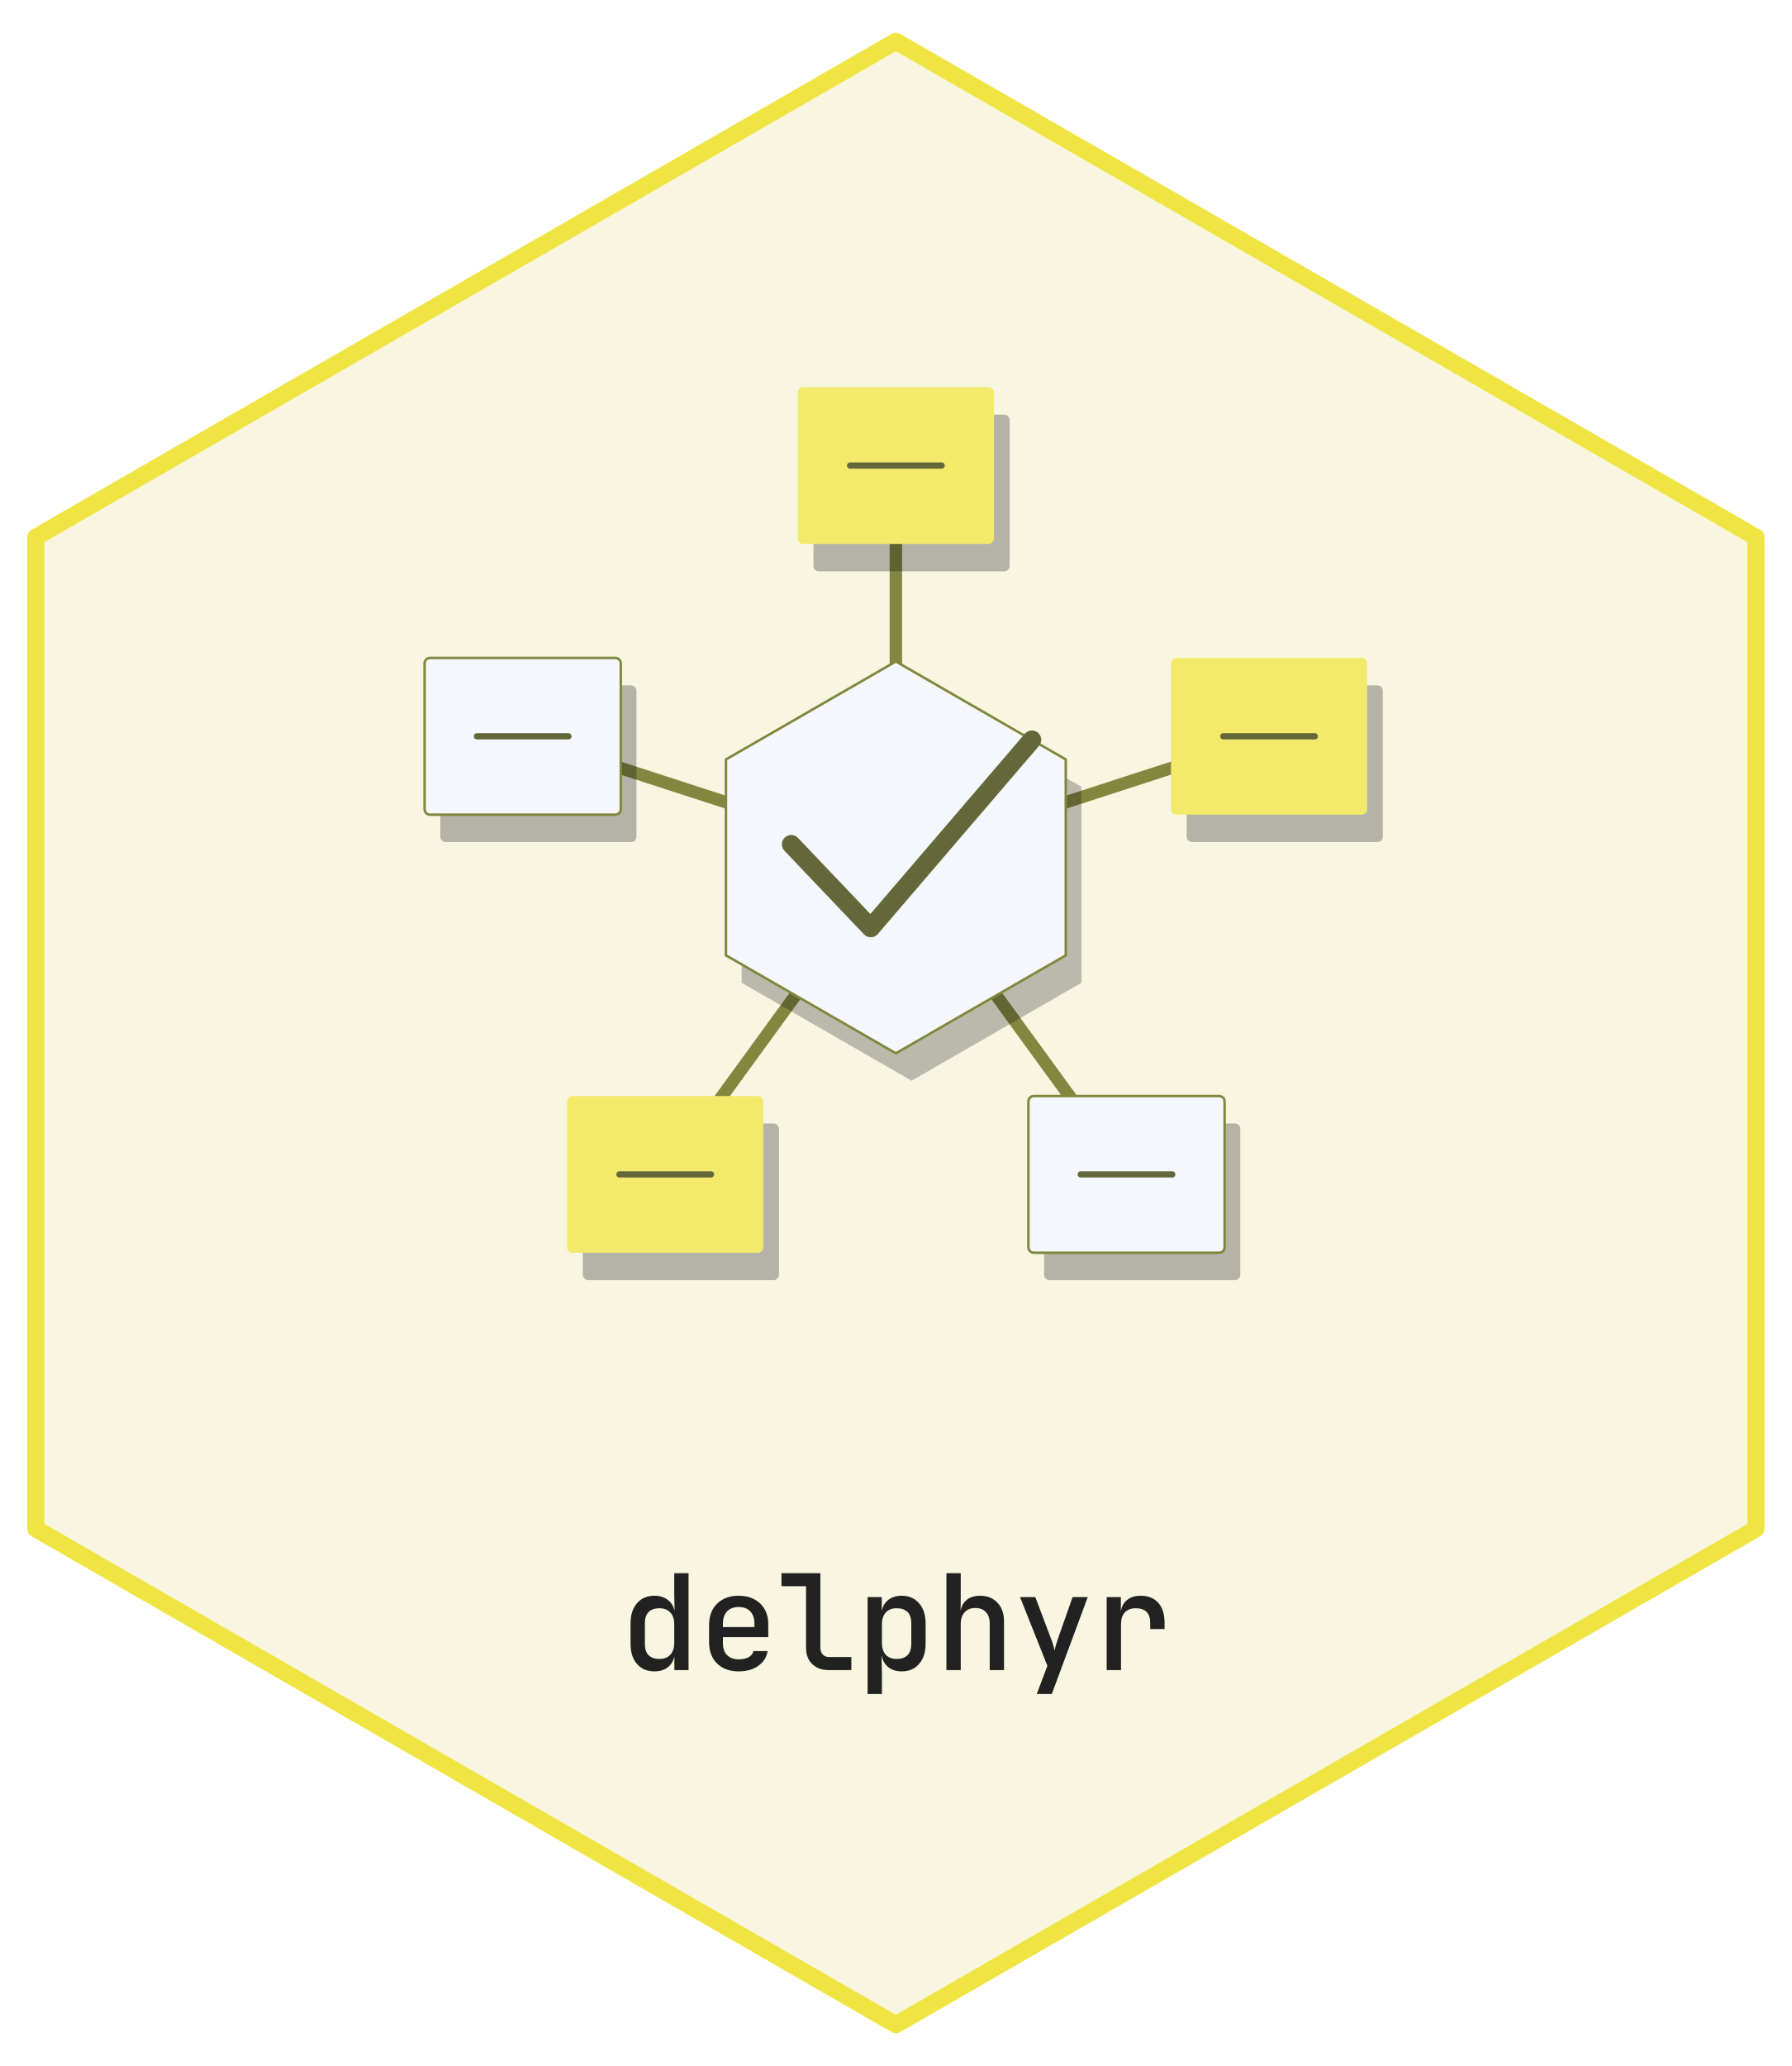
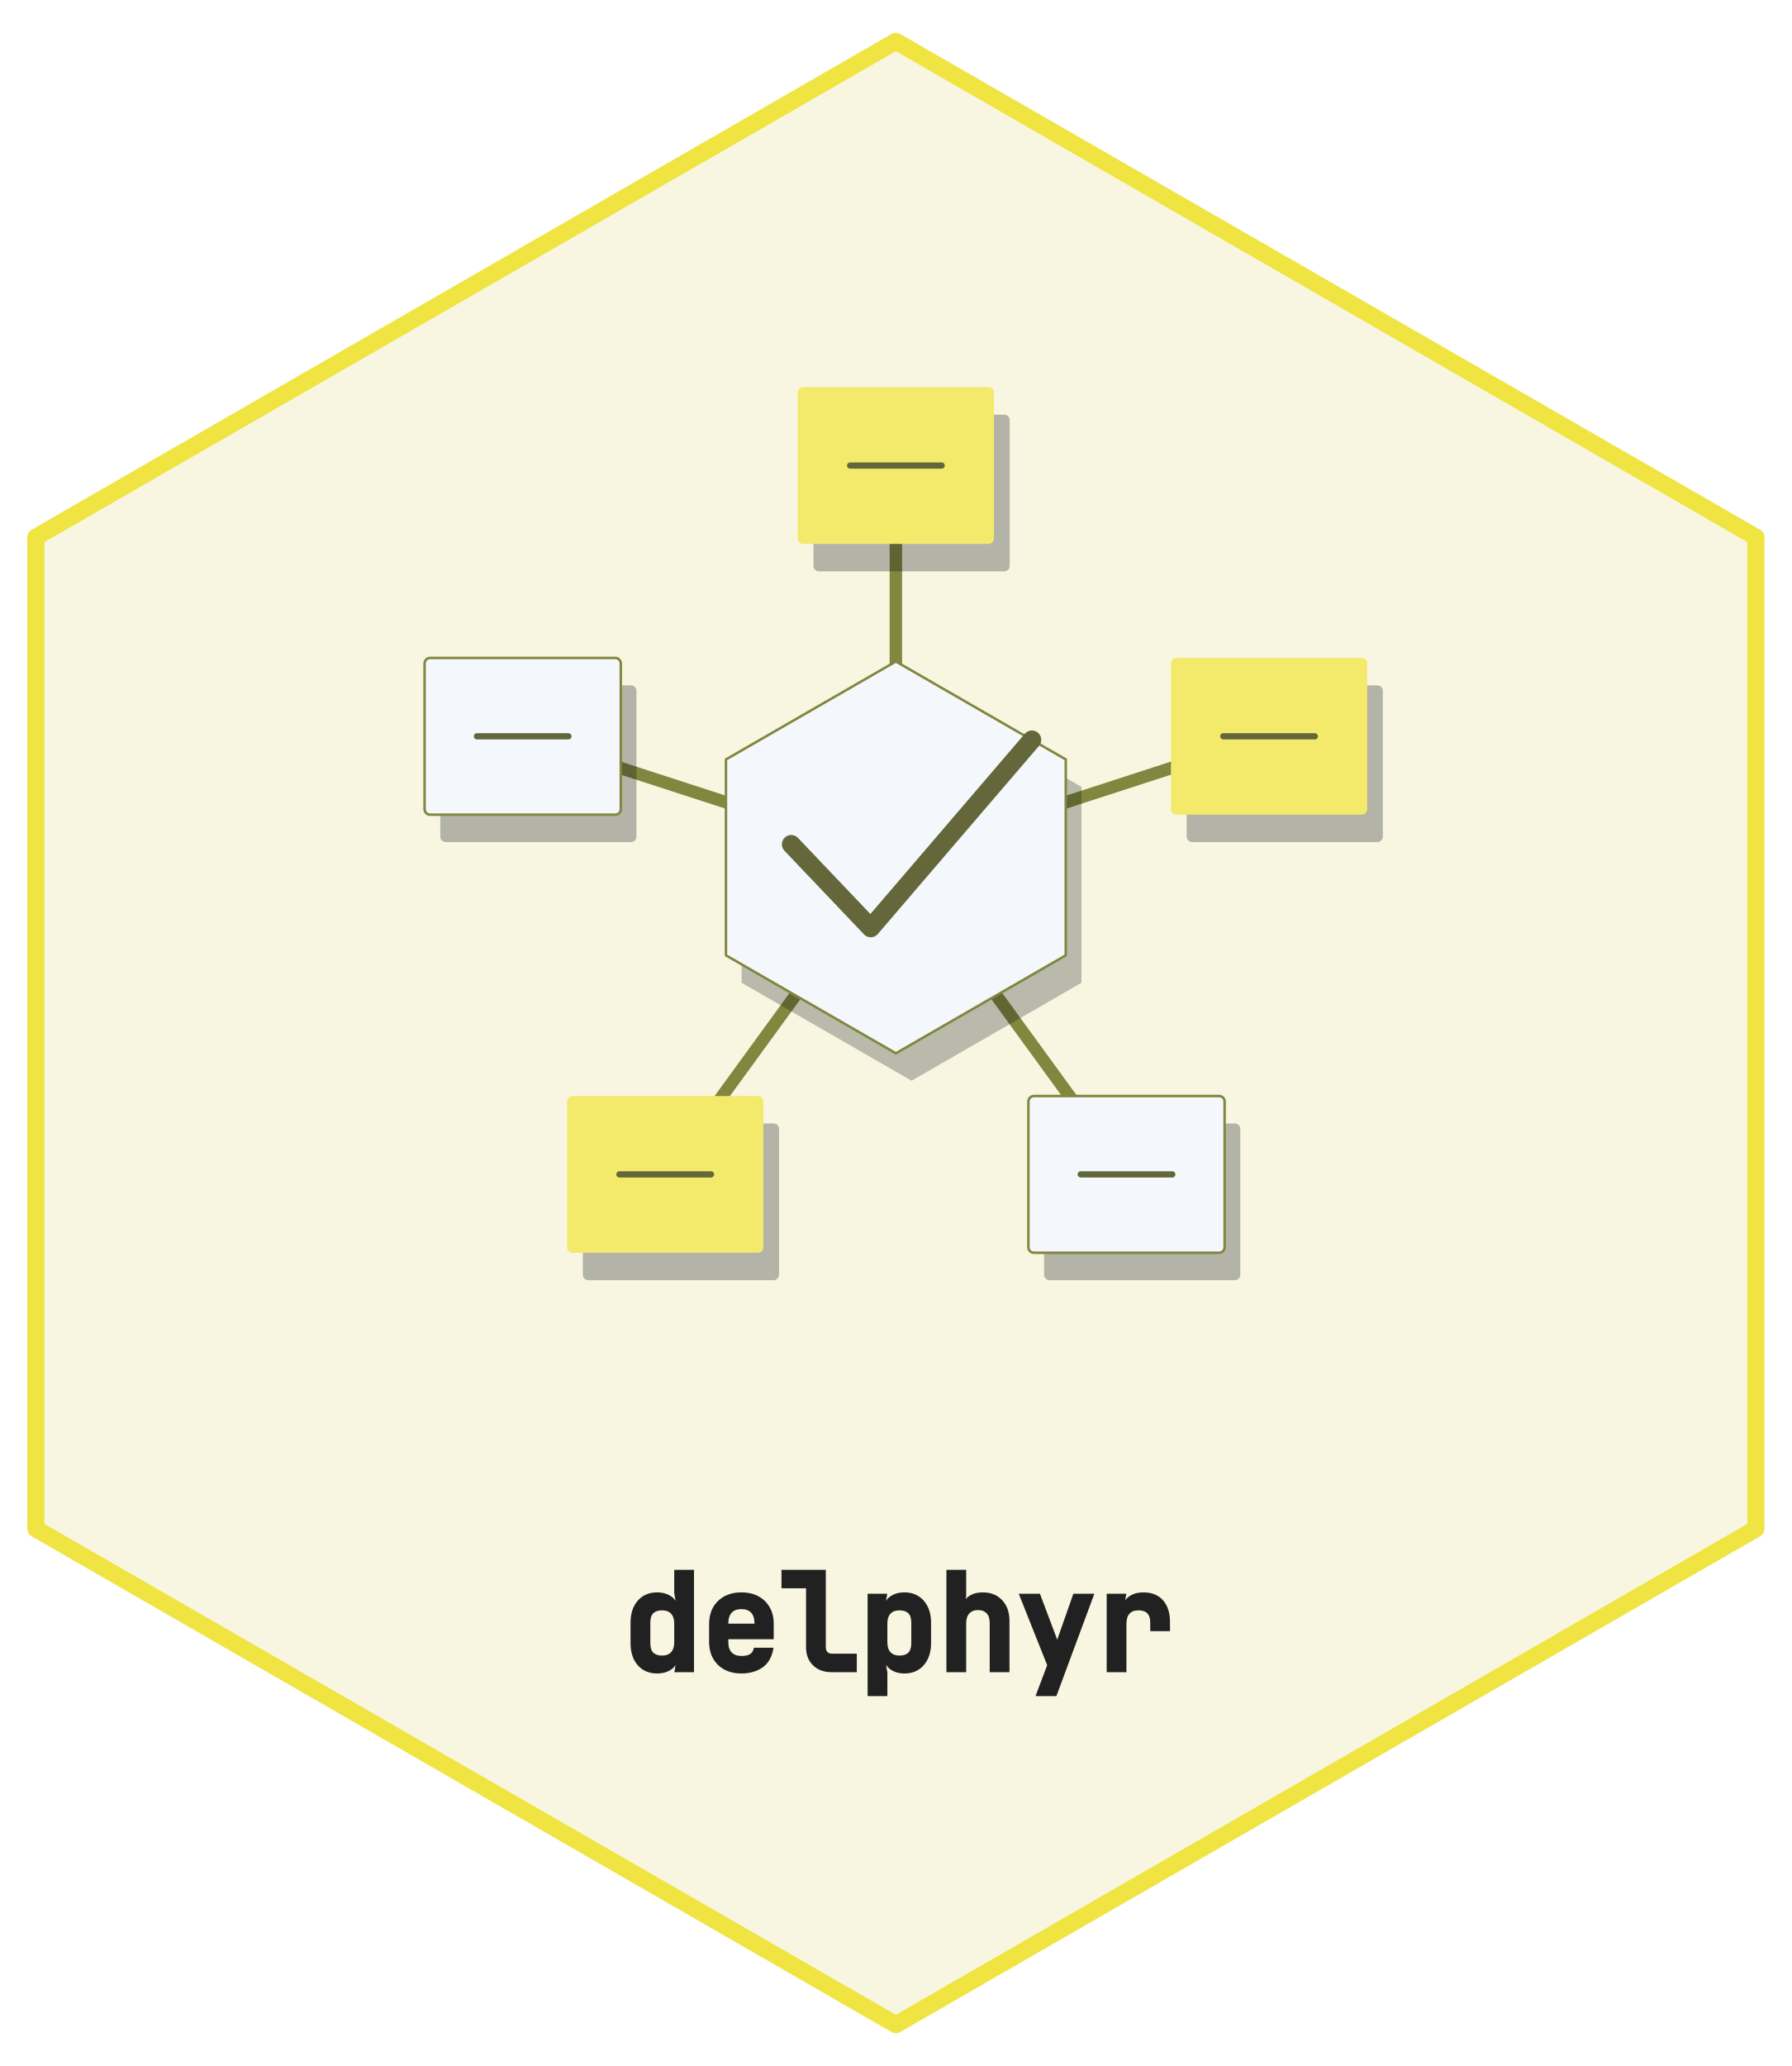
- <svg xmlns="http://www.w3.org/2000/svg" xmlns:xlink="http://www.w3.org/1999/xlink" width="432pt" height="498pt" viewBox="0 0 432 498">
+ <svg xmlns="http://www.w3.org/2000/svg" xmlns:xlink="http://www.w3.org/1999/xlink" width="432" height="498" viewBox="0 0 432 498">
  <defs>
    <g>
      <g id="glyph-0-0">
-         <path d="M 8.281 0.312 C 6.531 0.312 5.133 -0.281 4.094 -1.469 C 3.051 -2.664 2.531 -4.273 2.531 -6.297 L 2.531 -11.266 C 2.531 -13.316 3.051 -14.938 4.094 -16.125 C 5.133 -17.32 6.531 -17.922 8.281 -17.922 C 9.539 -17.922 10.602 -17.598 11.469 -16.953 C 12.332 -16.316 12.895 -15.422 13.156 -14.266 L 13.062 -18.344 L 13.062 -23.359 L 16.516 -23.359 L 16.516 0 L 13.094 0 L 13.094 -3.328 C 12.852 -2.172 12.312 -1.273 11.469 -0.641 C 10.625 -0.004 9.562 0.312 8.281 0.312 Z M 9.5 -2.688 C 10.613 -2.688 11.484 -3.02 12.109 -3.688 C 12.742 -4.363 13.062 -5.32 13.062 -6.562 L 13.062 -11.078 C 13.062 -12.285 12.742 -13.223 12.109 -13.891 C 11.484 -14.566 10.613 -14.906 9.5 -14.906 C 8.395 -14.906 7.531 -14.613 6.906 -14.031 C 6.289 -13.445 5.984 -12.516 5.984 -11.234 L 5.984 -6.406 C 5.984 -5.102 6.289 -4.156 6.906 -3.562 C 7.531 -2.977 8.395 -2.688 9.5 -2.688 Z M 9.5 -2.688 " />
+         <path d="M 8.938 0.312 C 6.988 0.312 5.43 -0.348 4.266 -1.672 C 3.109 -3.004 2.531 -4.766 2.531 -6.953 L 2.531 -11.922 C 2.531 -14.141 3.109 -15.91 4.266 -17.234 C 5.43 -18.566 6.988 -19.234 8.938 -19.234 C 10.344 -19.234 11.539 -18.863 12.531 -18.125 C 13.52 -17.395 13.945 -16.328 13.812 -14.922 L 13.062 -19 L 13.062 -24.672 L 17.828 -24.672 L 17.828 0 L 13.094 0 L 13.75 -3.984 C 13.906 -2.578 13.5 -1.508 12.531 -0.781 C 11.562 -0.051 10.363 0.312 8.938 0.312 Z M 10.156 -4 C 11.082 -4 11.797 -4.27 12.297 -4.812 C 12.805 -5.352 13.062 -6.156 13.062 -7.219 L 13.062 -11.734 C 13.062 -12.766 12.805 -13.551 12.297 -14.094 C 11.797 -14.633 11.082 -14.906 10.156 -14.906 C 9.227 -14.906 8.52 -14.676 8.031 -14.219 C 7.539 -13.758 7.297 -12.984 7.297 -11.891 L 7.297 -7.062 C 7.297 -5.945 7.539 -5.156 8.031 -4.688 C 8.52 -4.227 9.227 -4 10.156 -4 Z M 10.156 -4 " />
      </g>
      <g id="glyph-0-1">
-         <path d="M 9.594 0.312 C 7.445 0.312 5.723 -0.312 4.422 -1.562 C 3.117 -2.82 2.469 -4.539 2.469 -6.719 L 2.469 -10.875 C 2.469 -13.051 3.117 -14.77 4.422 -16.031 C 5.723 -17.289 7.445 -17.922 9.594 -17.922 C 11.051 -17.922 12.312 -17.633 13.375 -17.062 C 14.438 -16.5 15.258 -15.707 15.844 -14.688 C 16.438 -13.664 16.734 -12.473 16.734 -11.109 L 16.734 -7.938 L 5.797 -7.938 L 5.797 -6.5 C 5.797 -5.258 6.133 -4.297 6.812 -3.609 C 7.5 -2.93 8.426 -2.594 9.594 -2.594 C 10.562 -2.594 11.363 -2.766 12 -3.109 C 12.633 -3.461 13.02 -3.953 13.156 -4.578 L 16.578 -4.578 C 16.336 -3.086 15.582 -1.898 14.312 -1.016 C 13.051 -0.129 11.477 0.312 9.594 0.312 Z M 5.797 -11.109 L 5.797 -10.375 L 13.406 -10.375 L 13.406 -11.141 C 13.406 -12.441 13.07 -13.441 12.406 -14.141 C 11.75 -14.848 10.812 -15.203 9.594 -15.203 C 8.383 -15.203 7.445 -14.844 6.781 -14.125 C 6.125 -13.414 5.797 -12.41 5.797 -11.109 Z M 5.797 -11.109 " />
+         <path d="M 10.25 0.312 C 7.926 0.312 6.047 -0.375 4.609 -1.75 C 3.18 -3.133 2.469 -5.008 2.469 -7.375 L 2.469 -11.531 C 2.469 -13.895 3.18 -15.77 4.609 -17.156 C 6.047 -18.539 7.926 -19.234 10.25 -19.234 C 11.82 -19.234 13.188 -18.922 14.344 -18.297 C 15.508 -17.672 16.414 -16.797 17.062 -15.672 C 17.719 -14.547 18.047 -13.242 18.047 -11.766 L 18.047 -7.938 L 7.109 -7.938 L 7.109 -7.156 C 7.109 -6.094 7.383 -5.285 7.938 -4.734 C 8.488 -4.18 9.258 -3.906 10.25 -3.906 C 11.102 -3.906 11.781 -4.039 12.281 -4.312 C 12.781 -4.594 13.113 -5.117 13.281 -5.891 L 18 -5.891 C 17.656 -3.711 16.781 -2.133 15.375 -1.156 C 13.977 -0.176 12.27 0.312 10.25 0.312 Z M 7.109 -11.766 L 7.109 -11.688 L 13.406 -11.688 L 13.406 -11.797 C 13.406 -12.922 13.133 -13.77 12.594 -14.344 C 12.062 -14.914 11.281 -15.203 10.25 -15.203 C 9.227 -15.203 8.445 -14.91 7.906 -14.328 C 7.375 -13.754 7.109 -12.898 7.109 -11.766 Z M 7.109 -11.766 " />
      </g>
      <g id="glyph-0-2">
-         <path d="M 12.312 0 C 10.656 0 9.328 -0.484 8.328 -1.453 C 7.336 -2.422 6.844 -3.719 6.844 -5.344 L 6.844 -20.219 L 0.922 -20.219 L 0.922 -23.359 L 10.297 -23.359 L 10.297 -5.406 C 10.297 -4.707 10.488 -4.156 10.875 -3.75 C 11.258 -3.344 11.785 -3.141 12.453 -3.141 L 17.766 -3.141 L 17.766 0 Z M 12.312 0 " />
+         <path d="M 12.969 0 C 11.133 0 9.656 -0.547 8.531 -1.641 C 7.406 -2.734 6.844 -4.188 6.844 -6 L 6.844 -20.219 L 0.922 -20.219 L 0.922 -24.672 L 11.609 -24.672 L 11.609 -6.062 C 11.609 -5.539 11.738 -5.141 12 -4.859 C 12.258 -4.586 12.629 -4.453 13.109 -4.453 L 19.078 -4.453 L 19.078 0 Z M 12.969 0 " />
      </g>
      <g id="glyph-0-3">
-         <path d="M 2.688 5.766 L 2.688 -17.594 L 6.109 -17.594 L 6.109 -14.266 C 6.348 -15.422 6.883 -16.316 7.719 -16.953 C 8.562 -17.598 9.625 -17.922 10.906 -17.922 C 12.656 -17.922 14.051 -17.316 15.094 -16.109 C 16.145 -14.898 16.672 -13.297 16.672 -11.297 L 16.672 -6.344 C 16.672 -4.312 16.145 -2.691 15.094 -1.484 C 14.051 -0.285 12.656 0.312 10.906 0.312 C 9.625 0.312 8.555 -0.02 7.703 -0.688 C 6.859 -1.363 6.316 -2.285 6.078 -3.453 L 6.047 -3.453 L 6.141 0.734 L 6.141 5.766 Z M 9.703 -2.688 C 10.805 -2.688 11.664 -2.977 12.281 -3.562 C 12.906 -4.156 13.219 -5.102 13.219 -6.406 L 13.219 -11.234 C 13.219 -12.516 12.906 -13.445 12.281 -14.031 C 11.664 -14.613 10.805 -14.906 9.703 -14.906 C 8.586 -14.906 7.711 -14.566 7.078 -13.891 C 6.453 -13.223 6.141 -12.285 6.141 -11.078 L 6.141 -6.562 C 6.141 -5.32 6.453 -4.363 7.078 -3.688 C 7.711 -3.02 8.586 -2.688 9.703 -2.688 Z M 9.703 -2.688 " />
+         <path d="M 2.688 5.766 L 2.688 -18.906 L 7.422 -18.906 L 6.766 -14.922 C 6.609 -16.328 7.008 -17.395 7.969 -18.125 C 8.938 -18.863 10.133 -19.234 11.562 -19.234 C 13.508 -19.234 15.066 -18.562 16.234 -17.219 C 17.398 -15.875 17.984 -14.117 17.984 -11.953 L 17.984 -7 C 17.984 -4.801 17.398 -3.031 16.234 -1.688 C 15.066 -0.352 13.508 0.312 11.562 0.312 C 10.125 0.312 8.922 -0.07 7.953 -0.844 C 6.984 -1.613 6.566 -2.691 6.703 -4.078 L 6.734 -4.078 L 7.453 0.078 L 7.453 5.766 Z M 10.359 -4 C 11.285 -4 11.992 -4.227 12.484 -4.688 C 12.973 -5.156 13.219 -5.945 13.219 -7.062 L 13.219 -11.891 C 13.219 -12.984 12.973 -13.758 12.484 -14.219 C 11.992 -14.676 11.285 -14.906 10.359 -14.906 C 9.43 -14.906 8.711 -14.633 8.203 -14.094 C 7.703 -13.551 7.453 -12.766 7.453 -11.734 L 7.453 -7.219 C 7.453 -6.156 7.703 -5.352 8.203 -4.812 C 8.711 -4.27 9.43 -4 10.359 -4 Z M 10.359 -4 " />
      </g>
      <g id="glyph-0-4">
-         <path d="M 2.688 0 L 2.688 -23.359 L 6.141 -23.359 L 6.141 -17.594 L 6.109 -14.234 C 6.285 -15.391 6.781 -16.289 7.594 -16.938 C 8.414 -17.594 9.488 -17.922 10.812 -17.922 C 12.562 -17.922 13.957 -17.359 15 -16.234 C 16.051 -15.117 16.578 -13.613 16.578 -11.719 L 16.578 0 L 13.125 0 L 13.125 -11.234 C 13.125 -12.43 12.812 -13.352 12.188 -14 C 11.57 -14.645 10.727 -14.969 9.656 -14.969 C 8.57 -14.969 7.711 -14.625 7.078 -13.938 C 6.453 -13.258 6.141 -12.316 6.141 -11.109 L 6.141 0 Z M 2.688 0 " />
+         <path d="M 2.688 0 L 2.688 -24.672 L 7.453 -24.672 L 7.453 -18.25 L 6.766 -14.891 C 6.535 -16.285 6.891 -17.359 7.828 -18.109 C 8.773 -18.859 9.988 -19.234 11.469 -19.234 C 13.406 -19.234 14.957 -18.609 16.125 -17.359 C 17.301 -16.109 17.891 -14.445 17.891 -12.375 L 17.891 0 L 13.125 0 L 13.125 -11.891 C 13.125 -12.91 12.875 -13.676 12.375 -14.188 C 11.883 -14.707 11.195 -14.969 10.312 -14.969 C 9.414 -14.969 8.711 -14.691 8.203 -14.141 C 7.703 -13.598 7.453 -12.805 7.453 -11.766 L 7.453 0 Z M 2.688 0 " />
      </g>
      <g id="glyph-0-5">
-         <path d="M 5.469 5.766 L 8.031 -1.031 L 1.438 -17.594 L 5.125 -17.594 L 8.859 -7.688 C 9.055 -7.207 9.238 -6.691 9.406 -6.141 C 9.57 -5.586 9.691 -5.098 9.766 -4.672 C 9.848 -5.098 9.969 -5.586 10.125 -6.141 C 10.289 -6.691 10.457 -7.207 10.625 -7.688 L 14.109 -17.594 L 17.766 -17.594 L 9.094 5.766 Z M 5.469 5.766 " />
+         <path d="M 5.172 5.766 L 7.984 -1.688 L 1.125 -18.906 L 6.234 -18.906 L 10.125 -8.578 C 10.332 -8.086 10.52 -7.555 10.688 -6.984 C 10.863 -6.41 10.781 -6.082 10.438 -6 C 10.082 -6.082 9.988 -6.406 10.156 -6.969 C 10.32 -7.539 10.488 -8.07 10.656 -8.562 L 14.297 -18.906 L 19.359 -18.906 L 10.203 5.766 Z M 5.172 5.766 " />
      </g>
      <g id="glyph-0-6">
-         <path d="M 3.328 0 L 3.328 -17.594 L 6.75 -17.594 L 6.75 -14.141 C 6.926 -15.316 7.426 -16.238 8.25 -16.906 C 9.082 -17.582 10.18 -17.922 11.547 -17.922 C 13.359 -17.922 14.766 -17.352 15.766 -16.219 C 16.773 -15.094 17.281 -13.504 17.281 -11.453 L 17.281 -9.891 L 13.828 -9.891 L 13.828 -11.359 C 13.828 -13.723 12.664 -14.906 10.344 -14.906 C 9.188 -14.906 8.301 -14.566 7.688 -13.891 C 7.082 -13.223 6.781 -12.25 6.781 -10.969 L 6.781 0 Z M 3.328 0 " />
+         <path d="M 3.328 0 L 3.328 -18.906 L 8.062 -18.906 L 7.406 -14.797 C 7.176 -16.203 7.535 -17.289 8.484 -18.062 C 9.441 -18.844 10.68 -19.234 12.203 -19.234 C 14.211 -19.234 15.781 -18.598 16.906 -17.328 C 18.031 -16.066 18.594 -14.328 18.594 -12.109 L 18.594 -9.891 L 13.828 -9.891 L 13.828 -12.016 C 13.828 -13.941 12.883 -14.906 11 -14.906 C 10.039 -14.906 9.316 -14.633 8.828 -14.094 C 8.336 -13.562 8.094 -12.738 8.094 -11.625 L 8.094 0 Z M 3.328 0 " />
      </g>
    </g>
  </defs>
  <path fill-rule="nonzero" fill="rgb(97.255%, 96.471%, 87.843%)" fill-opacity="1" stroke-width="4.125" stroke-linecap="round" stroke-linejoin="round" stroke="rgb(94.118%, 89.412%, 25.882%)" stroke-opacity="1" stroke-miterlimit="10" d="M 216 9.961 L 423.359 129.48 L 423.359 368.52 L 216 488.039 L 8.641 368.52 L 8.641 129.48 Z M 216 9.961 " />
  <path fill="none" stroke-width="3" stroke-linecap="round" stroke-linejoin="round" stroke="rgb(50.98%, 52.549%, 24.314%)" stroke-opacity="1" stroke-miterlimit="10" d="M 216 206.672 L 216 112.219 " />
  <path fill-rule="nonzero" fill="rgb(1.176%, 3.922%, 7.059%)" fill-opacity="0.278" d="M 197.453 137.723 L 242.113 137.723 L 242.062 137.719 L 242.273 137.711 L 242.48 137.668 L 242.68 137.594 L 242.863 137.488 L 243.031 137.352 L 243.172 137.191 L 243.285 137.012 L 243.367 136.816 L 243.418 136.609 L 243.438 136.398 L 243.438 101.262 L 243.418 101.051 L 243.367 100.844 L 243.285 100.648 L 243.172 100.469 L 243.031 100.309 L 242.863 100.176 L 242.68 100.07 L 242.48 99.992 L 242.273 99.949 L 242.113 99.941 L 197.453 99.941 L 197.613 99.949 L 197.402 99.941 L 197.191 99.969 L 196.984 100.027 L 196.793 100.117 L 196.617 100.238 L 196.465 100.387 L 196.336 100.555 L 196.238 100.746 L 196.172 100.945 L 196.137 101.156 L 196.133 101.262 L 196.133 136.398 L 196.137 136.293 L 196.137 136.504 L 196.172 136.715 L 196.238 136.918 L 196.336 137.105 L 196.465 137.277 L 196.617 137.422 L 196.793 137.543 L 196.984 137.637 L 197.191 137.695 L 197.402 137.719 Z M 197.453 137.723 " />
  <path fill-rule="nonzero" fill="rgb(95.294%, 91.373%, 41.961%)" fill-opacity="1" d="M 193.672 131.109 L 238.328 131.109 L 238.277 131.109 L 238.488 131.102 L 238.699 131.059 L 238.898 130.98 L 239.082 130.875 L 239.246 130.742 L 239.387 130.582 L 239.5 130.402 L 239.582 130.207 L 239.637 130 L 239.652 129.789 L 239.652 94.652 L 239.637 94.441 L 239.582 94.234 L 239.5 94.039 L 239.387 93.855 L 239.246 93.699 L 239.082 93.562 L 238.898 93.457 L 238.699 93.383 L 238.488 93.34 L 238.328 93.328 L 193.672 93.328 L 193.828 93.34 L 193.617 93.332 L 193.406 93.355 L 193.203 93.414 L 193.008 93.508 L 192.836 93.629 L 192.68 93.773 L 192.551 93.945 L 192.453 94.133 L 192.387 94.336 L 192.352 94.547 L 192.348 94.652 L 192.348 129.789 L 192.352 129.68 L 192.352 129.895 L 192.387 130.105 L 192.453 130.305 L 192.551 130.492 L 192.68 130.664 L 192.836 130.812 L 193.008 130.934 L 193.203 131.023 L 193.406 131.082 L 193.617 131.109 Z M 193.672 131.109 " />
  <path fill="none" stroke-width="1.5" stroke-linecap="round" stroke-linejoin="round" stroke="rgb(38.824%, 40.392%, 22.353%)" stroke-opacity="1" stroke-miterlimit="10" d="M 204.961 112.219 L 227.039 112.219 " />
  <path fill="none" stroke-width="3" stroke-linecap="round" stroke-linejoin="round" stroke="rgb(50.98%, 52.549%, 24.314%)" stroke-opacity="1" stroke-miterlimit="10" d="M 216 206.672 L 126.023 177.484 " />
  <path fill-rule="nonzero" fill="rgb(1.176%, 3.922%, 7.059%)" fill-opacity="0.278" d="M 107.477 202.984 L 152.137 202.984 L 152.082 202.984 L 152.297 202.977 L 152.504 202.934 L 152.703 202.855 L 152.887 202.75 L 153.051 202.617 L 153.195 202.457 L 153.309 202.277 L 153.391 202.082 L 153.441 201.875 L 153.457 201.664 L 153.457 166.527 L 153.441 166.316 L 153.391 166.109 L 153.309 165.914 L 153.195 165.734 L 153.051 165.574 L 152.887 165.438 L 152.703 165.332 L 152.504 165.258 L 152.297 165.215 L 152.137 165.203 L 107.477 165.203 L 107.637 165.215 L 107.422 165.207 L 107.211 165.23 L 107.008 165.289 L 106.816 165.383 L 106.641 165.504 L 106.488 165.648 L 106.359 165.82 L 106.262 166.008 L 106.191 166.211 L 106.16 166.422 L 106.156 166.527 L 106.156 201.664 L 106.16 201.555 L 106.16 201.77 L 106.191 201.98 L 106.262 202.18 L 106.359 202.371 L 106.488 202.539 L 106.641 202.688 L 106.816 202.809 L 107.008 202.898 L 107.211 202.957 L 107.422 202.984 Z M 107.477 202.984 " />
  <path fill-rule="nonzero" fill="rgb(95.686%, 97.255%, 98.824%)" fill-opacity="1" stroke-width="0.6" stroke-linecap="round" stroke-linejoin="round" stroke="rgb(50.98%, 52.549%, 24.314%)" stroke-opacity="1" stroke-miterlimit="10" d="M 103.691 196.375 L 148.352 196.375 L 148.301 196.371 L 148.512 196.363 L 148.719 196.32 L 148.918 196.246 L 149.102 196.141 L 149.27 196.004 L 149.41 195.844 L 149.523 195.664 L 149.605 195.469 L 149.656 195.262 L 149.676 195.051 L 149.676 159.914 L 149.656 159.703 L 149.605 159.496 L 149.523 159.301 L 149.41 159.121 L 149.27 158.961 L 149.102 158.828 L 148.918 158.723 L 148.719 158.645 L 148.512 158.602 L 148.352 158.594 L 103.691 158.594 L 103.852 158.602 L 103.641 158.594 L 103.43 158.621 L 103.223 158.68 L 103.031 158.77 L 102.855 158.891 L 102.703 159.039 L 102.574 159.207 L 102.477 159.398 L 102.41 159.598 L 102.375 159.809 L 102.371 159.914 L 102.371 195.051 L 102.375 194.945 L 102.375 195.156 L 102.41 195.367 L 102.477 195.57 L 102.574 195.758 L 102.703 195.93 L 102.855 196.074 L 103.031 196.195 L 103.223 196.289 L 103.43 196.348 L 103.641 196.371 Z M 103.691 196.375 " />
  <path fill="none" stroke-width="1.5" stroke-linecap="round" stroke-linejoin="round" stroke="rgb(38.824%, 40.392%, 22.353%)" stroke-opacity="1" stroke-miterlimit="10" d="M 114.984 177.484 L 137.059 177.484 " />
  <path fill="none" stroke-width="3" stroke-linecap="round" stroke-linejoin="round" stroke="rgb(50.98%, 52.549%, 24.314%)" stroke-opacity="1" stroke-miterlimit="10" d="M 216 206.672 L 160.391 283.082 " />
  <path fill-rule="nonzero" fill="rgb(1.176%, 3.922%, 7.059%)" fill-opacity="0.278" d="M 141.844 308.582 L 186.504 308.582 L 186.453 308.582 L 186.664 308.574 L 186.871 308.531 L 187.07 308.457 L 187.258 308.348 L 187.422 308.215 L 187.562 308.055 L 187.676 307.875 L 187.758 307.68 L 187.809 307.473 L 187.828 307.262 L 187.828 272.125 L 187.809 271.914 L 187.758 271.707 L 187.676 271.512 L 187.562 271.332 L 187.422 271.172 L 187.258 271.039 L 187.07 270.93 L 186.871 270.855 L 186.664 270.812 L 186.504 270.805 L 141.844 270.805 L 142.004 270.812 L 141.793 270.805 L 141.582 270.832 L 141.375 270.891 L 141.184 270.98 L 141.008 271.102 L 140.855 271.25 L 140.727 271.418 L 140.629 271.609 L 140.562 271.809 L 140.527 272.02 L 140.523 272.125 L 140.523 307.262 L 140.527 307.156 L 140.527 307.367 L 140.562 307.578 L 140.629 307.781 L 140.727 307.969 L 140.855 308.137 L 141.008 308.285 L 141.184 308.406 L 141.375 308.496 L 141.582 308.559 L 141.793 308.582 Z M 141.844 308.582 " />
  <path fill-rule="nonzero" fill="rgb(95.294%, 91.373%, 41.961%)" fill-opacity="1" d="M 138.062 301.973 L 182.719 301.973 L 182.668 301.973 L 182.879 301.961 L 183.09 301.918 L 183.289 301.844 L 183.473 301.738 L 183.637 301.602 L 183.777 301.445 L 183.891 301.266 L 183.977 301.07 L 184.027 300.863 L 184.043 300.648 L 184.043 265.516 L 184.027 265.301 L 183.977 265.094 L 183.891 264.898 L 183.777 264.719 L 183.637 264.562 L 183.473 264.426 L 183.289 264.32 L 183.09 264.246 L 182.879 264.203 L 182.719 264.191 L 138.062 264.191 L 138.219 264.203 L 138.008 264.191 L 137.797 264.219 L 137.594 264.277 L 137.398 264.367 L 137.227 264.488 L 137.07 264.637 L 136.945 264.809 L 136.844 264.996 L 136.777 265.199 L 136.742 265.406 L 136.738 265.516 L 136.738 300.648 L 136.742 300.543 L 136.742 300.758 L 136.777 300.965 L 136.844 301.168 L 136.945 301.355 L 137.07 301.527 L 137.227 301.676 L 137.398 301.797 L 137.594 301.887 L 137.797 301.945 L 138.008 301.973 Z M 138.062 301.973 " />
  <path fill="none" stroke-width="1.5" stroke-linecap="round" stroke-linejoin="round" stroke="rgb(38.824%, 40.392%, 22.353%)" stroke-opacity="1" stroke-miterlimit="10" d="M 149.352 283.082 L 171.43 283.082 " />
  <path fill="none" stroke-width="3" stroke-linecap="round" stroke-linejoin="round" stroke="rgb(50.98%, 52.549%, 24.314%)" stroke-opacity="1" stroke-miterlimit="10" d="M 216 206.672 L 271.609 283.082 " />
  <path fill-rule="nonzero" fill="rgb(1.176%, 3.922%, 7.059%)" fill-opacity="0.278" d="M 253.062 308.582 L 297.723 308.582 L 297.672 308.582 L 297.883 308.574 L 298.09 308.531 L 298.289 308.457 L 298.473 308.348 L 298.641 308.215 L 298.781 308.055 L 298.895 307.875 L 298.977 307.68 L 299.027 307.473 L 299.047 307.262 L 299.047 272.125 L 299.027 271.914 L 298.977 271.707 L 298.895 271.512 L 298.781 271.332 L 298.641 271.172 L 298.473 271.039 L 298.289 270.93 L 298.09 270.855 L 297.883 270.812 L 297.723 270.805 L 253.062 270.805 L 253.223 270.812 L 253.012 270.805 L 252.801 270.832 L 252.594 270.891 L 252.402 270.98 L 252.227 271.102 L 252.074 271.25 L 251.945 271.418 L 251.848 271.609 L 251.781 271.809 L 251.746 272.02 L 251.742 272.125 L 251.742 307.262 L 251.746 307.156 L 251.746 307.367 L 251.781 307.578 L 251.848 307.781 L 251.945 307.969 L 252.074 308.137 L 252.227 308.285 L 252.402 308.406 L 252.594 308.496 L 252.801 308.559 L 253.012 308.582 Z M 253.062 308.582 " />
  <path fill-rule="nonzero" fill="rgb(95.686%, 97.255%, 98.824%)" fill-opacity="1" stroke-width="0.6" stroke-linecap="round" stroke-linejoin="round" stroke="rgb(50.98%, 52.549%, 24.314%)" stroke-opacity="1" stroke-miterlimit="10" d="M 249.281 301.973 L 293.938 301.973 L 293.887 301.973 L 294.098 301.961 L 294.309 301.918 L 294.504 301.844 L 294.691 301.738 L 294.855 301.602 L 294.996 301.445 L 295.109 301.266 L 295.191 301.07 L 295.242 300.863 L 295.262 300.648 L 295.262 265.516 L 295.242 265.301 L 295.191 265.094 L 295.109 264.898 L 294.996 264.719 L 294.855 264.562 L 294.691 264.426 L 294.504 264.32 L 294.309 264.246 L 294.098 264.203 L 293.938 264.191 L 249.281 264.191 L 249.438 264.203 L 249.227 264.191 L 249.016 264.219 L 248.812 264.277 L 248.617 264.367 L 248.441 264.488 L 248.289 264.637 L 248.16 264.809 L 248.062 264.996 L 247.996 265.199 L 247.961 265.406 L 247.957 265.516 L 247.957 300.648 L 247.961 300.543 L 247.961 300.758 L 247.996 300.965 L 248.062 301.168 L 248.16 301.355 L 248.289 301.527 L 248.441 301.676 L 248.617 301.797 L 248.812 301.887 L 249.016 301.945 L 249.227 301.973 Z M 249.281 301.973 " />
  <path fill="none" stroke-width="1.5" stroke-linecap="round" stroke-linejoin="round" stroke="rgb(38.824%, 40.392%, 22.353%)" stroke-opacity="1" stroke-miterlimit="10" d="M 260.57 283.082 L 282.648 283.082 " />
  <path fill="none" stroke-width="3" stroke-linecap="round" stroke-linejoin="round" stroke="rgb(50.98%, 52.549%, 24.314%)" stroke-opacity="1" stroke-miterlimit="10" d="M 216 206.672 L 305.977 177.484 " />
  <path fill-rule="nonzero" fill="rgb(1.176%, 3.922%, 7.059%)" fill-opacity="0.278" d="M 287.434 202.984 L 332.09 202.984 L 332.039 202.984 L 332.25 202.977 L 332.461 202.934 L 332.66 202.855 L 332.844 202.75 L 333.008 202.617 L 333.148 202.457 L 333.262 202.277 L 333.348 202.082 L 333.398 201.875 L 333.414 201.664 L 333.414 166.527 L 333.398 166.316 L 333.348 166.109 L 333.262 165.914 L 333.148 165.734 L 333.008 165.574 L 332.844 165.438 L 332.66 165.332 L 332.461 165.258 L 332.25 165.215 L 332.09 165.203 L 287.434 165.203 L 287.59 165.215 L 287.379 165.207 L 287.168 165.23 L 286.965 165.289 L 286.77 165.383 L 286.598 165.504 L 286.441 165.648 L 286.316 165.82 L 286.215 166.008 L 286.148 166.211 L 286.113 166.422 L 286.109 166.527 L 286.109 201.664 L 286.113 201.555 L 286.113 201.77 L 286.148 201.98 L 286.215 202.18 L 286.316 202.371 L 286.441 202.539 L 286.598 202.688 L 286.77 202.809 L 286.965 202.898 L 287.168 202.957 L 287.379 202.984 Z M 287.434 202.984 " />
  <path fill-rule="nonzero" fill="rgb(95.294%, 91.373%, 41.961%)" fill-opacity="1" d="M 283.648 196.375 L 328.309 196.375 L 328.254 196.371 L 328.465 196.363 L 328.676 196.32 L 328.875 196.246 L 329.059 196.141 L 329.223 196.004 L 329.363 195.844 L 329.477 195.664 L 329.562 195.469 L 329.613 195.262 L 329.629 195.051 L 329.629 159.914 L 329.613 159.703 L 329.562 159.496 L 329.477 159.301 L 329.363 159.121 L 329.223 158.961 L 329.059 158.828 L 328.875 158.723 L 328.676 158.645 L 328.465 158.602 L 328.309 158.594 L 283.648 158.594 L 283.809 158.602 L 283.594 158.594 L 283.383 158.621 L 283.18 158.68 L 282.988 158.77 L 282.812 158.891 L 282.656 159.039 L 282.531 159.207 L 282.43 159.398 L 282.363 159.598 L 282.328 159.809 L 282.324 159.914 L 282.324 195.051 L 282.328 194.945 L 282.328 195.156 L 282.363 195.367 L 282.43 195.57 L 282.531 195.758 L 282.656 195.93 L 282.812 196.074 L 282.988 196.195 L 283.18 196.289 L 283.383 196.348 L 283.594 196.371 Z M 283.648 196.375 " />
  <path fill="none" stroke-width="1.5" stroke-linecap="round" stroke-linejoin="round" stroke="rgb(38.824%, 40.392%, 22.353%)" stroke-opacity="1" stroke-miterlimit="10" d="M 294.941 177.484 L 317.016 177.484 " />
  <path fill-rule="nonzero" fill="rgb(1.176%, 3.922%, 7.059%)" fill-opacity="0.251" d="M 219.785 166.055 L 178.816 189.668 L 178.816 236.895 L 219.785 260.508 L 260.75 236.895 L 260.75 189.668 Z M 219.785 166.055 " />
  <path fill-rule="nonzero" fill="rgb(95.686%, 97.255%, 98.824%)" fill-opacity="1" stroke-width="0.6" stroke-linecap="round" stroke-linejoin="round" stroke="rgb(50.98%, 52.549%, 24.314%)" stroke-opacity="1" stroke-miterlimit="10" d="M 216 159.445 L 175.035 183.059 L 175.035 230.281 L 216 253.895 L 256.965 230.281 L 256.965 183.059 Z M 216 159.445 " />
  <path fill="none" stroke-width="4.5" stroke-linecap="round" stroke-linejoin="round" stroke="rgb(38.824%, 40.392%, 22.353%)" stroke-opacity="1" stroke-miterlimit="10" d="M 190.77 203.523 L 209.945 223.672 L 248.797 178.336 " />
  <g fill="rgb(12.941%, 12.941%, 12.941%)" fill-opacity="1">
-     <use xlink:href="#glyph-0-0" x="149.5" y="402.569" />
-     <use xlink:href="#glyph-0-1" x="168.5" y="402.569" />
-     <use xlink:href="#glyph-0-2" x="187.5" y="402.569" />
-     <use xlink:href="#glyph-0-3" x="206.5" y="402.569" />
-     <use xlink:href="#glyph-0-4" x="225.5" y="402.569" />
-     <use xlink:href="#glyph-0-5" x="244.5" y="402.569" />
-     <use xlink:href="#glyph-0-6" x="263.5" y="402.569" />
+     <use xlink:href="#glyph-0-0" x="149.5" y="403.069" />
+     <use xlink:href="#glyph-0-1" x="168.5" y="403.069" />
+     <use xlink:href="#glyph-0-2" x="187.5" y="403.069" />
+     <use xlink:href="#glyph-0-3" x="206.5" y="403.069" />
+     <use xlink:href="#glyph-0-4" x="225.5" y="403.069" />
+     <use xlink:href="#glyph-0-5" x="244.5" y="403.069" />
+     <use xlink:href="#glyph-0-6" x="263.5" y="403.069" />
  </g>
</svg>
